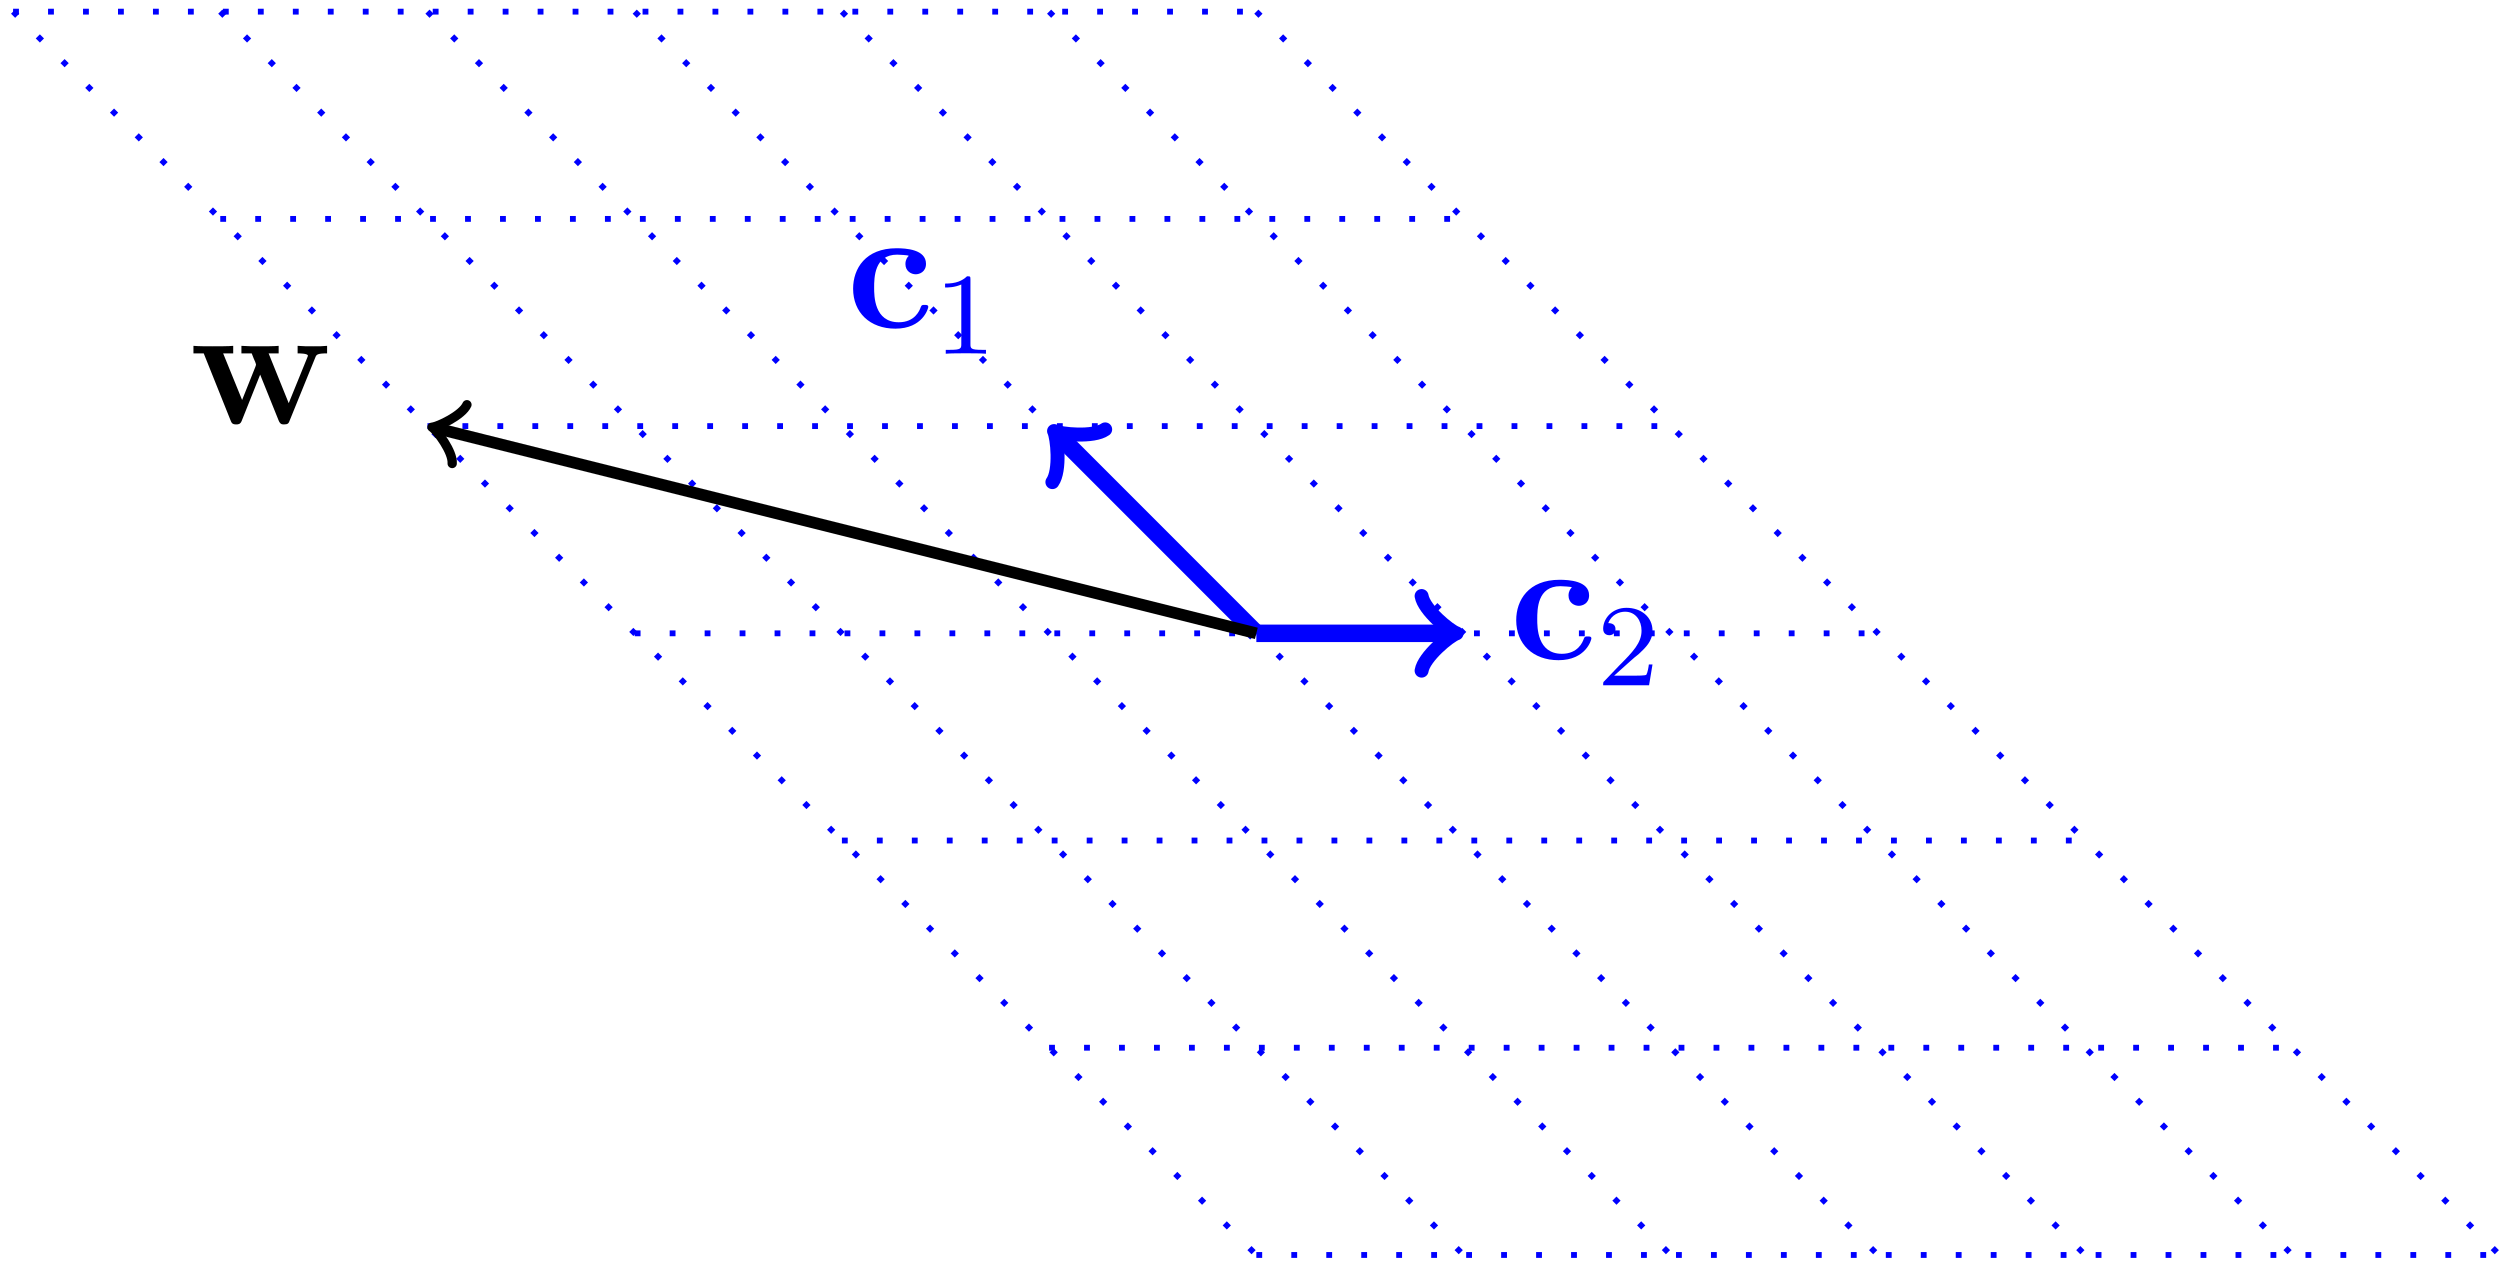
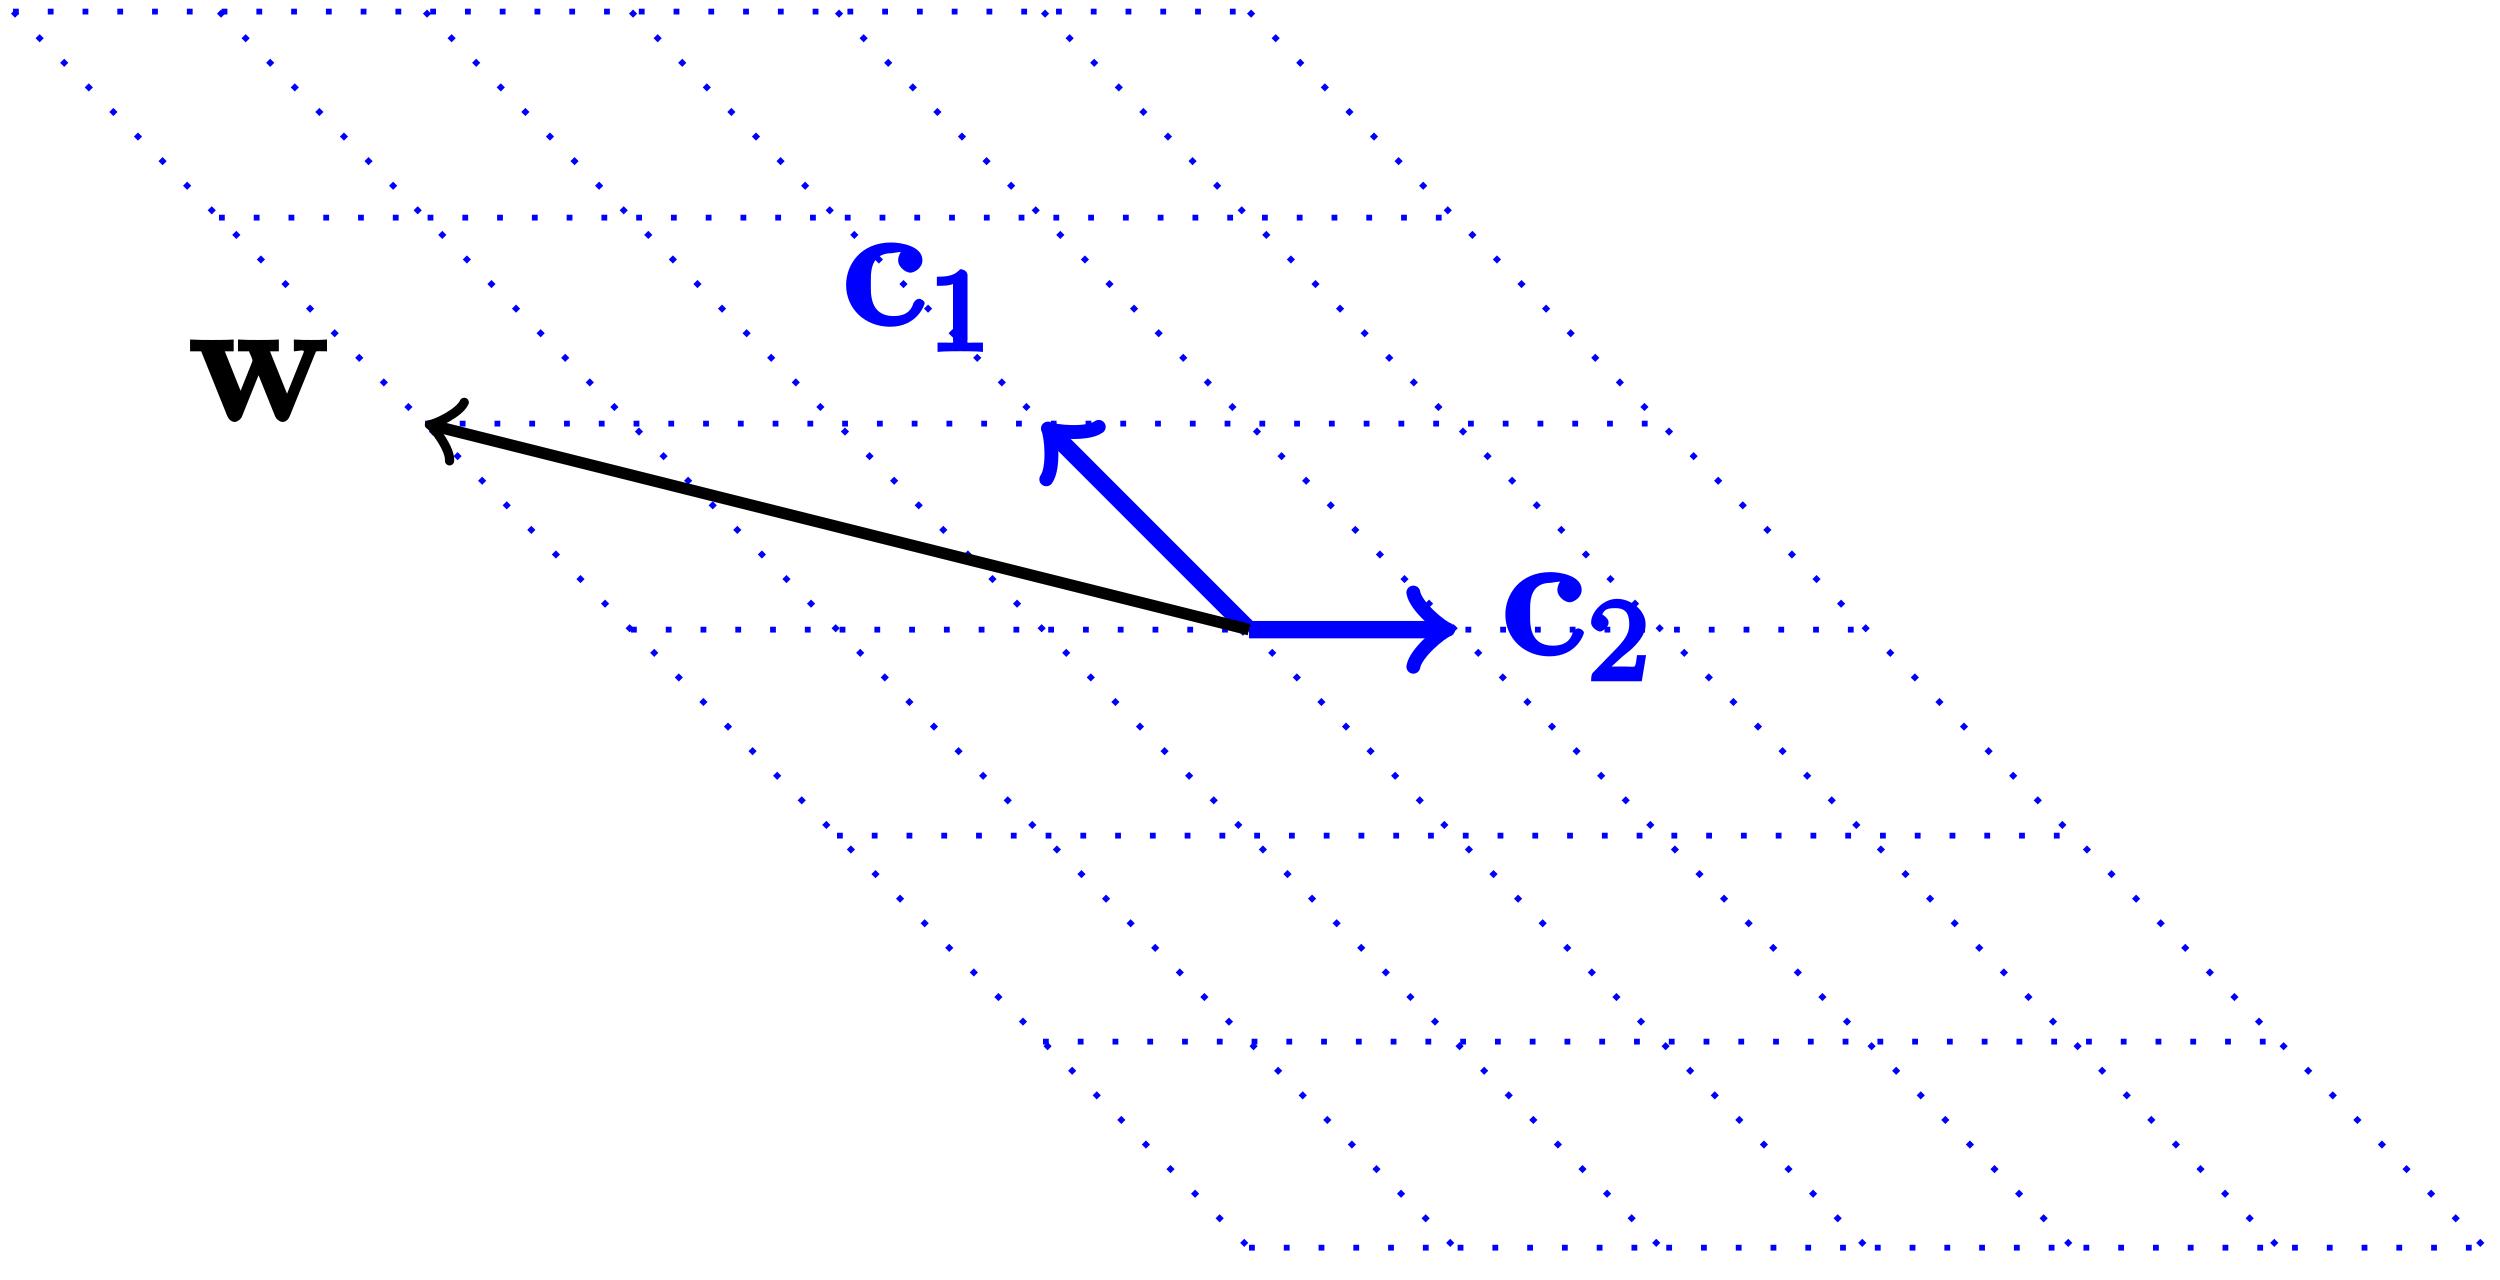
- <svg xmlns="http://www.w3.org/2000/svg" xmlns:xlink="http://www.w3.org/1999/xlink" width="171pt" height="87pt" viewBox="0 0 171 87" version="1.1">
+ <svg xmlns="http://www.w3.org/2000/svg" xmlns:xlink="http://www.w3.org/1999/xlink" width="172pt" height="88pt" viewBox="0 0 172 88" version="1.1">
  <defs>
    <g>
      <symbol overflow="visible" id="glyph0-0">
        <path style="stroke:none;" d="" />
      </symbol>
      <symbol overflow="visible" id="glyph0-1">
-         <path style="stroke:none;" d="M 5.594 -1.406 C 5.594 -1.547 5.469 -1.547 5.344 -1.547 C 5.156 -1.547 5.141 -1.531 5.078 -1.391 C 5 -1.156 4.672 -0.359 3.578 -0.359 C 1.891 -0.359 1.891 -2.172 1.891 -2.719 C 1.891 -3.422 1.906 -4.984 3.469 -4.984 C 3.547 -4.984 4.25 -4.953 4.25 -4.906 C 4.25 -4.891 4.25 -4.875 4.219 -4.859 C 4.188 -4.828 4.031 -4.656 4.031 -4.344 C 4.031 -3.844 4.438 -3.641 4.734 -3.641 C 4.984 -3.641 5.438 -3.797 5.438 -4.359 C 5.438 -5.344 4.062 -5.422 3.422 -5.422 C 1.297 -5.422 0.453 -4.031 0.453 -2.656 C 0.453 -1.031 1.594 0.078 3.344 0.078 C 5.219 0.078 5.594 -1.312 5.594 -1.406 Z M 5.594 -1.406 " />
+         <path style="stroke:none;" d="M 5.719 -1.547 C 5.719 -1.688 5.469 -1.844 5.344 -1.844 C 5.156 -1.844 5 -1.672 4.938 -1.531 C 4.859 -1.297 4.672 -0.656 3.578 -0.656 C 1.891 -0.656 2.016 -2.312 2.016 -2.859 C 2.016 -3.562 1.906 -4.984 3.469 -4.984 C 3.547 -4.984 4.109 -5.109 4.109 -5.047 C 4.109 -5.031 4.141 -5.125 4.109 -5.109 C 4.078 -5.078 3.891 -4.797 3.891 -4.5 C 3.891 -4 4.438 -3.641 4.734 -3.641 C 4.984 -3.641 5.562 -3.938 5.562 -4.5 C 5.562 -5.484 4.062 -5.719 3.422 -5.719 C 1.297 -5.719 0.312 -4.172 0.312 -2.797 C 0.312 -1.172 1.594 0.078 3.344 0.078 C 5.219 0.078 5.719 -1.453 5.719 -1.547 Z M 5.719 -1.547 " />
      </symbol>
      <symbol overflow="visible" id="glyph0-2">
-         <path style="stroke:none;" d="M 8.609 -4.5 C 8.688 -4.703 8.719 -4.797 9.422 -4.797 L 9.422 -5.312 C 9.078 -5.281 8.922 -5.281 8.484 -5.281 C 8 -5.281 7.844 -5.281 7.406 -5.312 L 7.406 -4.797 C 7.516 -4.797 8.109 -4.797 8.109 -4.641 C 8.109 -4.625 8.109 -4.609 8.062 -4.5 L 6.797 -1.391 L 5.422 -4.797 L 6.109 -4.797 L 6.109 -5.312 C 5.828 -5.281 5.109 -5.281 4.797 -5.281 C 4.188 -5.281 4.156 -5.281 3.562 -5.312 L 3.562 -4.797 L 4.266 -4.797 C 4.297 -4.703 4.359 -4.547 4.406 -4.438 C 4.453 -4.359 4.562 -4.078 4.562 -4.016 C 4.562 -4 4.531 -3.906 4.516 -3.875 L 3.609 -1.609 L 2.312 -4.797 L 3 -4.797 L 3 -5.312 C 2.719 -5.281 1.906 -5.281 1.594 -5.281 C 1.203 -5.281 0.641 -5.281 0.281 -5.312 L 0.281 -4.797 L 0.984 -4.797 L 2.812 -0.234 C 2.891 -0.031 2.938 0.062 3.203 0.062 C 3.328 0.062 3.484 0.062 3.578 -0.172 L 4.844 -3.344 L 6.109 -0.203 C 6.219 0.062 6.344 0.062 6.484 0.062 C 6.75 0.062 6.797 -0.016 6.875 -0.234 Z M 8.609 -4.5 " />
+         <path style="stroke:none;" d="M 8.734 -4.656 C 8.828 -4.859 8.719 -4.797 9.547 -4.797 L 9.547 -5.609 C 9.078 -5.578 8.922 -5.578 8.484 -5.578 C 8 -5.578 7.844 -5.578 7.266 -5.609 L 7.266 -4.797 C 7.516 -4.797 7.953 -4.938 7.953 -4.781 C 7.953 -4.766 7.953 -4.75 7.906 -4.641 L 6.656 -1.531 L 6.938 -1.531 L 5.625 -4.797 L 6.234 -4.797 L 6.234 -5.609 C 5.828 -5.578 5.109 -5.578 4.797 -5.578 C 4.188 -5.578 4.156 -5.578 3.422 -5.609 L 3.422 -4.797 L 4.188 -4.797 C 4.156 -4.844 4.219 -4.688 4.359 -4.375 C 4.344 -4.406 4.422 -4.219 4.422 -4.156 C 4.422 -4.141 4.391 -4.047 4.375 -4.016 L 3.469 -1.75 L 3.734 -1.75 L 2.516 -4.797 L 3.125 -4.797 L 3.125 -5.609 C 2.719 -5.578 1.906 -5.578 1.594 -5.578 C 1.203 -5.578 0.641 -5.578 0.125 -5.609 L 0.125 -4.797 L 0.891 -4.797 L 2.672 -0.375 C 2.75 -0.172 2.938 0.062 3.203 0.062 C 3.328 0.062 3.609 -0.078 3.703 -0.328 L 4.969 -3.484 L 4.703 -3.484 L 5.969 -0.344 C 6.078 -0.078 6.344 0.062 6.484 0.062 C 6.75 0.062 6.922 -0.156 7 -0.375 Z M 8.734 -4.656 " />
      </symbol>
      <symbol overflow="visible" id="glyph1-0">
        <path style="stroke:none;" d="" />
      </symbol>
      <symbol overflow="visible" id="glyph1-1">
-         <path style="stroke:none;" d="M 2.25 -1.625 C 2.375 -1.75 2.703 -2.016 2.844 -2.125 C 3.328 -2.578 3.797 -3.016 3.797 -3.734 C 3.797 -4.688 3 -5.297 2.016 -5.297 C 1.047 -5.297 0.422 -4.578 0.422 -3.859 C 0.422 -3.469 0.734 -3.422 0.844 -3.422 C 1.016 -3.422 1.266 -3.531 1.266 -3.844 C 1.266 -4.25 0.859 -4.25 0.766 -4.25 C 1 -4.844 1.531 -5.031 1.922 -5.031 C 2.656 -5.031 3.047 -4.406 3.047 -3.734 C 3.047 -2.906 2.469 -2.297 1.516 -1.344 L 0.516 -0.297 C 0.422 -0.219 0.422 -0.203 0.422 0 L 3.562 0 L 3.797 -1.422 L 3.547 -1.422 C 3.531 -1.266 3.469 -0.875 3.375 -0.719 C 3.328 -0.656 2.719 -0.656 2.594 -0.656 L 1.172 -0.656 Z M 2.25 -1.625 " />
+         <path style="stroke:none;" d="M 2.375 -1.688 C 2.5 -1.797 2.844 -2.062 2.969 -2.172 C 3.453 -2.625 3.984 -3.203 3.984 -3.922 C 3.984 -4.875 3 -5.672 2.016 -5.672 C 1.047 -5.672 0.234 -4.75 0.234 -4.047 C 0.234 -3.656 0.734 -3.422 0.844 -3.422 C 1.016 -3.422 1.438 -3.719 1.438 -4.031 C 1.438 -4.438 0.859 -4.625 1.016 -4.625 C 1.172 -5.016 1.531 -5.031 1.922 -5.031 C 2.656 -5.031 2.859 -4.594 2.859 -3.922 C 2.859 -3.094 2.328 -2.609 1.391 -1.656 L 0.375 -0.609 C 0.281 -0.531 0.234 -0.375 0.234 0 L 3.719 0 L 4.016 -1.797 L 3.391 -1.797 C 3.344 -1.453 3.328 -1.172 3.234 -1.031 C 3.188 -0.969 2.719 -1.016 2.594 -1.016 L 1.172 -1.016 L 1.297 -0.703 Z M 2.375 -1.688 " />
      </symbol>
      <symbol overflow="visible" id="glyph1-2">
-         <path style="stroke:none;" d="M 2.5 -5.078 C 2.5 -5.297 2.484 -5.297 2.266 -5.297 C 1.938 -4.984 1.516 -4.797 0.766 -4.797 L 0.766 -4.531 C 0.984 -4.531 1.406 -4.531 1.875 -4.734 L 1.875 -0.656 C 1.875 -0.359 1.844 -0.266 1.094 -0.266 L 0.812 -0.266 L 0.812 0 C 1.141 -0.031 1.828 -0.031 2.188 -0.031 C 2.547 -0.031 3.234 -0.031 3.562 0 L 3.562 -0.266 L 3.281 -0.266 C 2.531 -0.266 2.5 -0.359 2.5 -0.656 Z M 2.5 -5.078 " />
+         <path style="stroke:none;" d="M 2.688 -5.266 C 2.688 -5.469 2.484 -5.672 2.188 -5.672 C 1.812 -5.297 1.516 -5.156 0.578 -5.156 L 0.578 -4.531 C 0.984 -4.531 1.406 -4.531 1.688 -4.656 L 1.688 -0.844 C 1.688 -0.547 1.844 -0.625 1.094 -0.625 L 0.625 -0.625 L 0.625 0.016 C 1.141 -0.031 1.828 -0.031 2.188 -0.031 C 2.547 -0.031 3.234 -0.031 3.75 0.016 L 3.75 -0.625 L 3.281 -0.625 C 2.531 -0.625 2.688 -0.547 2.688 -0.844 Z M 2.688 -5.266 " />
      </symbol>
    </g>
  </defs>
  <g id="surface1">
    <path style="fill:none;stroke-width:0.399;stroke-linecap:butt;stroke-linejoin:miter;stroke:rgb(0%,0%,100%);stroke-opacity:1;stroke-dasharray:0.399,1.993;stroke-miterlimit:10;" d="M -85.038 42.522 L 0.001 -42.521 " transform="matrix(1,0,0,-1,85.933,43.319)" />
    <path style="fill:none;stroke-width:0.399;stroke-linecap:butt;stroke-linejoin:miter;stroke:rgb(0%,0%,100%);stroke-opacity:1;stroke-dasharray:0.399,1.993;stroke-miterlimit:10;" d="M -70.867 42.522 L 14.172 -42.521 " transform="matrix(1,0,0,-1,85.933,43.319)" />
    <path style="fill:none;stroke-width:0.399;stroke-linecap:butt;stroke-linejoin:miter;stroke:rgb(0%,0%,100%);stroke-opacity:1;stroke-dasharray:0.399,1.993;stroke-miterlimit:10;" d="M -56.695 42.522 L 28.348 -42.521 " transform="matrix(1,0,0,-1,85.933,43.319)" />
    <path style="fill:none;stroke-width:0.399;stroke-linecap:butt;stroke-linejoin:miter;stroke:rgb(0%,0%,100%);stroke-opacity:1;stroke-dasharray:0.399,1.993;stroke-miterlimit:10;" d="M -42.519 42.522 L 42.52 -42.521 " transform="matrix(1,0,0,-1,85.933,43.319)" />
    <path style="fill:none;stroke-width:0.399;stroke-linecap:butt;stroke-linejoin:miter;stroke:rgb(0%,0%,100%);stroke-opacity:1;stroke-dasharray:0.399,1.993;stroke-miterlimit:10;" d="M -28.347 42.522 L 56.692 -42.521 " transform="matrix(1,0,0,-1,85.933,43.319)" />
    <path style="fill:none;stroke-width:0.399;stroke-linecap:butt;stroke-linejoin:miter;stroke:rgb(0%,0%,100%);stroke-opacity:1;stroke-dasharray:0.399,1.993;stroke-miterlimit:10;" d="M -14.175 42.522 L 70.868 -42.521 " transform="matrix(1,0,0,-1,85.933,43.319)" />
    <path style="fill:none;stroke-width:0.399;stroke-linecap:butt;stroke-linejoin:miter;stroke:rgb(0%,0%,100%);stroke-opacity:1;stroke-dasharray:0.399,1.993;stroke-miterlimit:10;" d="M 0.001 42.522 L 85.04 -42.521 " transform="matrix(1,0,0,-1,85.933,43.319)" />
    <path style="fill:none;stroke-width:0.399;stroke-linecap:butt;stroke-linejoin:miter;stroke:rgb(0%,0%,100%);stroke-opacity:1;stroke-dasharray:0.399,1.993;stroke-miterlimit:10;" d="M -85.038 42.522 L 0.001 42.522 " transform="matrix(1,0,0,-1,85.933,43.319)" />
    <path style="fill:none;stroke-width:0.399;stroke-linecap:butt;stroke-linejoin:miter;stroke:rgb(0%,0%,100%);stroke-opacity:1;stroke-dasharray:0.399,1.993;stroke-miterlimit:10;" d="M -70.867 28.346 L 14.172 28.346 " transform="matrix(1,0,0,-1,85.933,43.319)" />
    <path style="fill:none;stroke-width:0.399;stroke-linecap:butt;stroke-linejoin:miter;stroke:rgb(0%,0%,100%);stroke-opacity:1;stroke-dasharray:0.399,1.993;stroke-miterlimit:10;" d="M -56.695 14.174 L 28.348 14.174 " transform="matrix(1,0,0,-1,85.933,43.319)" />
    <path style="fill:none;stroke-width:0.399;stroke-linecap:butt;stroke-linejoin:miter;stroke:rgb(0%,0%,100%);stroke-opacity:1;stroke-dasharray:0.399,1.993;stroke-miterlimit:10;" d="M -42.519 -0.001 L 42.52 -0.001 " transform="matrix(1,0,0,-1,85.933,43.319)" />
    <path style="fill:none;stroke-width:0.399;stroke-linecap:butt;stroke-linejoin:miter;stroke:rgb(0%,0%,100%);stroke-opacity:1;stroke-dasharray:0.399,1.993;stroke-miterlimit:10;" d="M -28.347 -14.173 L 56.692 -14.173 " transform="matrix(1,0,0,-1,85.933,43.319)" />
    <path style="fill:none;stroke-width:0.399;stroke-linecap:butt;stroke-linejoin:miter;stroke:rgb(0%,0%,100%);stroke-opacity:1;stroke-dasharray:0.399,1.993;stroke-miterlimit:10;" d="M -14.175 -28.345 L 70.868 -28.345 " transform="matrix(1,0,0,-1,85.933,43.319)" />
    <path style="fill:none;stroke-width:0.399;stroke-linecap:butt;stroke-linejoin:miter;stroke:rgb(0%,0%,100%);stroke-opacity:1;stroke-dasharray:0.399,1.993;stroke-miterlimit:10;" d="M 0.001 -42.521 L 85.04 -42.521 " transform="matrix(1,0,0,-1,85.933,43.319)" />
    <path style="fill:none;stroke-width:1.196;stroke-linecap:butt;stroke-linejoin:miter;stroke:rgb(0%,0%,100%);stroke-opacity:1;stroke-miterlimit:10;" d="M 0.001 -0.001 L 13.215 -0.001 " transform="matrix(1,0,0,-1,85.933,43.319)" />
    <path style="fill:none;stroke-width:0.956;stroke-linecap:round;stroke-linejoin:round;stroke:rgb(0%,0%,100%);stroke-opacity:1;stroke-miterlimit:10;" d="M -1.912 2.549 C -1.752 1.592 -0.002 0.159 0.479 -0.001 C -0.002 -0.158 -1.752 -1.595 -1.912 -2.552 " transform="matrix(1,0,0,-1,99.14998,43.319)" />
    <g style="fill:rgb(0%,0%,100%);fill-opacity:1;">
      <use xlink:href="#glyph0-1" x="103.256" y="45.079" />
    </g>
    <g style="fill:rgb(0%,0%,100%);fill-opacity:1;">
      <use xlink:href="#glyph1-1" x="109.234" y="46.872" />
    </g>
    <path style="fill:none;stroke-width:1.196;stroke-linecap:butt;stroke-linejoin:miter;stroke:rgb(0%,0%,100%);stroke-opacity:1;stroke-miterlimit:10;" d="M 0.001 -0.001 L -13.495 13.499 " transform="matrix(1,0,0,-1,85.933,43.319)" />
    <path style="fill:none;stroke-width:0.956;stroke-linecap:round;stroke-linejoin:round;stroke:rgb(0%,0%,100%);stroke-opacity:1;stroke-miterlimit:10;" d="M -1.911 2.55 C -1.751 1.594 0 0.158 0.478 0.001 C -0 -0.157 -1.754 -1.596 -1.914 -2.552 " transform="matrix(-0.70712,-0.7071,-0.7071,0.70712,72.43591,29.8219)" />
    <g style="fill:rgb(0%,0%,100%);fill-opacity:1;">
      <use xlink:href="#glyph0-1" x="57.9" y="22.402" />
    </g>
    <g style="fill:rgb(0%,0%,100%);fill-opacity:1;">
      <use xlink:href="#glyph1-2" x="63.878" y="24.195" />
    </g>
    <path style="fill:none;stroke-width:0.797;stroke-linecap:butt;stroke-linejoin:miter;stroke:rgb(0%,0%,0%);stroke-opacity:1;stroke-miterlimit:10;" d="M 0.001 -0.001 L -56.007 14.003 " transform="matrix(1,0,0,-1,85.933,43.319)" />
    <path style="fill:none;stroke-width:0.638;stroke-linecap:round;stroke-linejoin:round;stroke:rgb(0%,0%,0%);stroke-opacity:1;stroke-miterlimit:10;" d="M -1.553 2.071 C -1.423 1.294 0 0.128 0.39 0 C 0 -0.13 -1.424 -1.295 -1.556 -2.073 " transform="matrix(-0.97014,-0.24251,-0.24251,0.97014,29.92563,29.31715)" />
    <g style="fill:rgb(0%,0%,0%);fill-opacity:1;">
      <use xlink:href="#glyph0-2" x="12.951" y="28.968" />
    </g>
  </g>
</svg>
